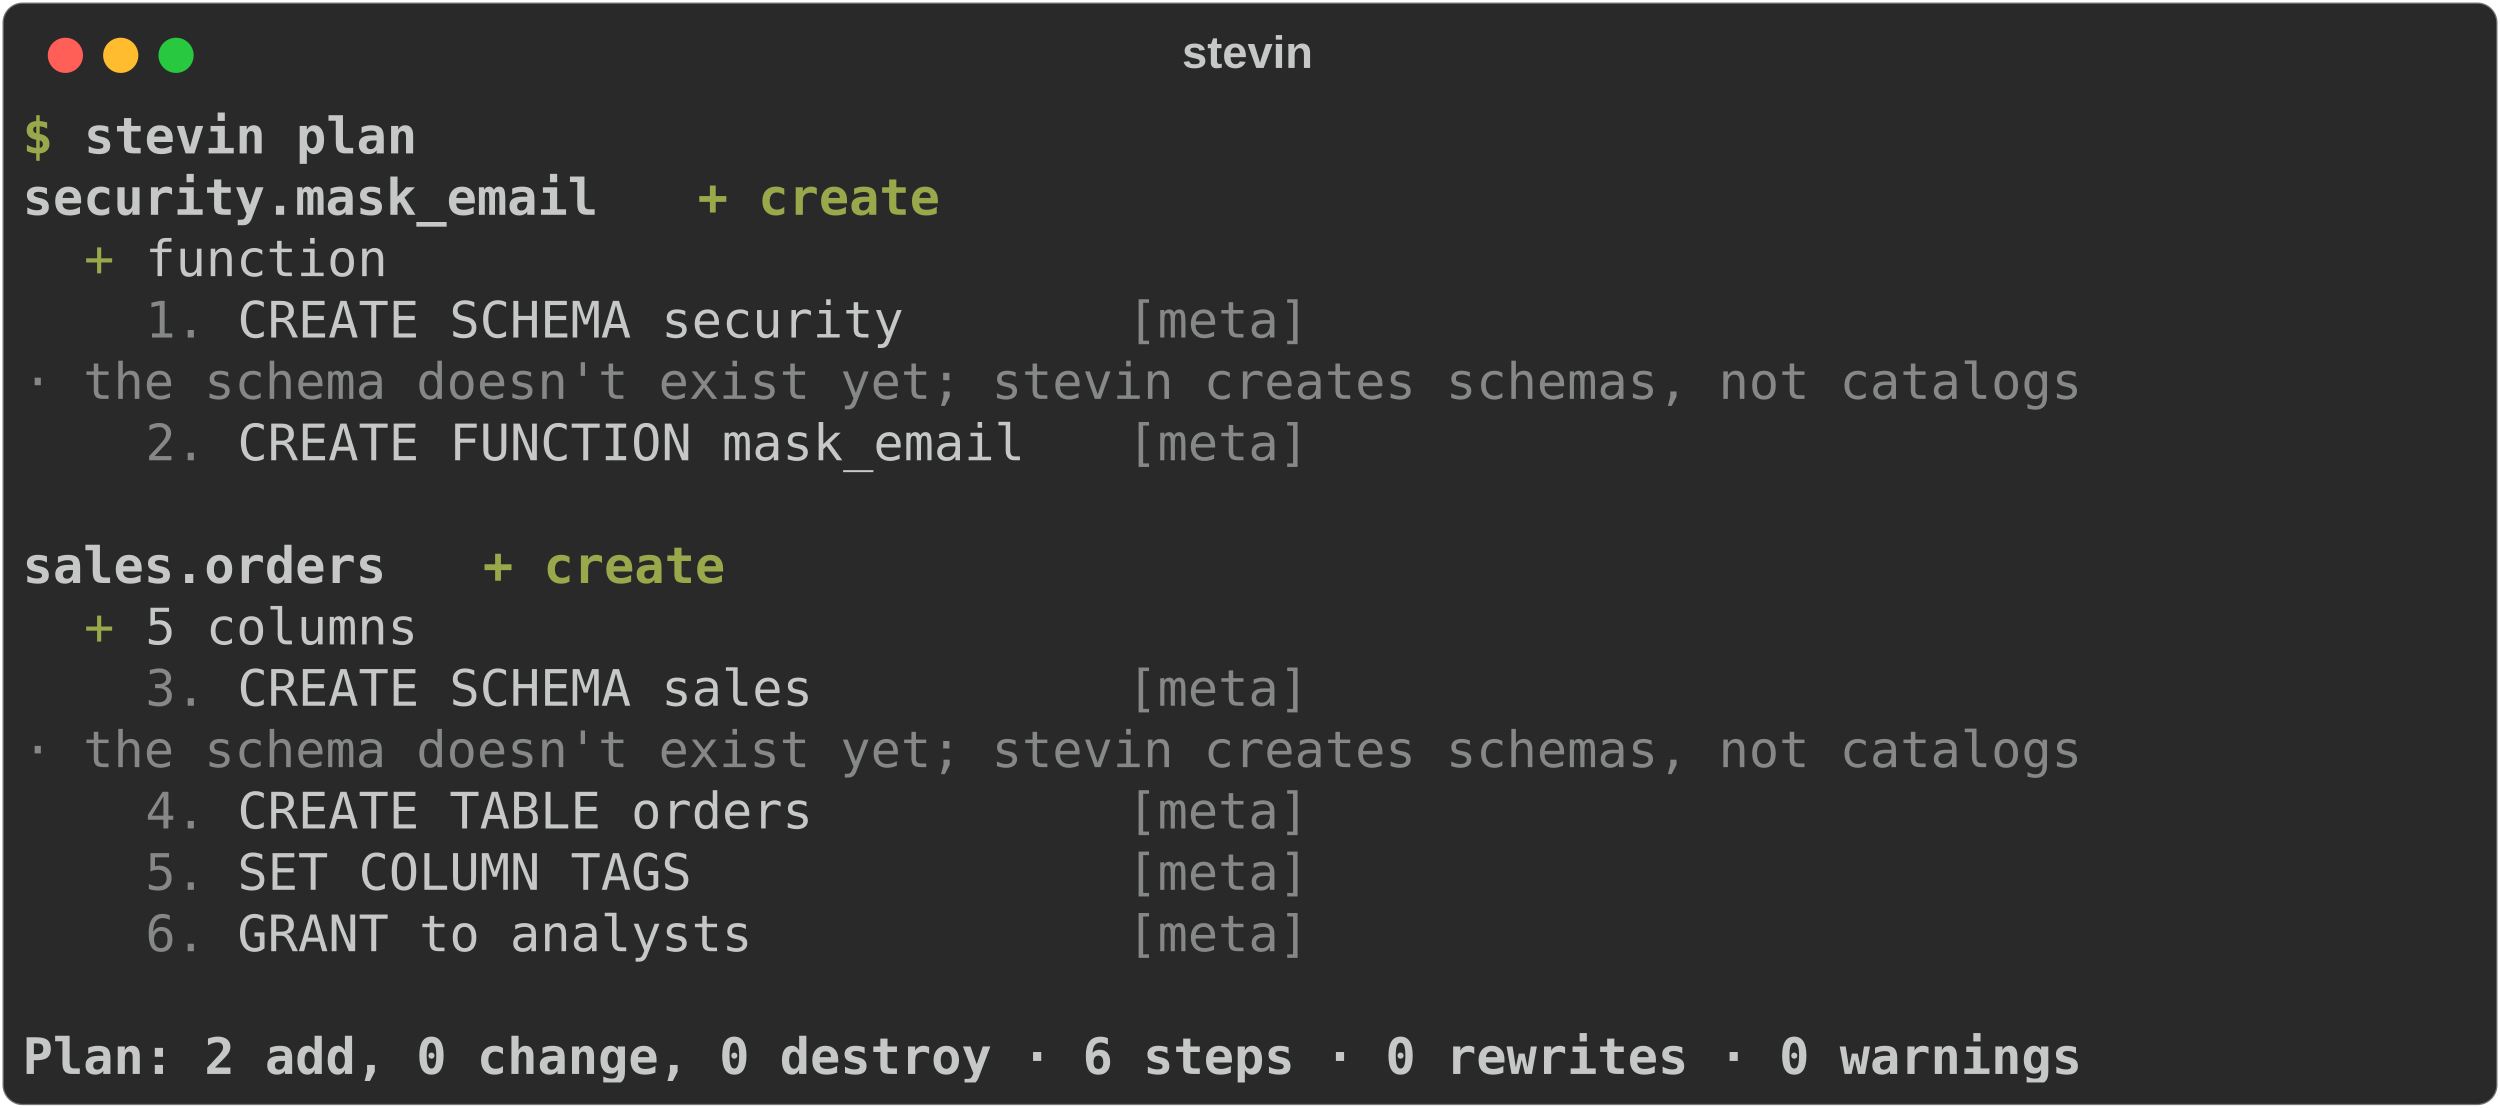
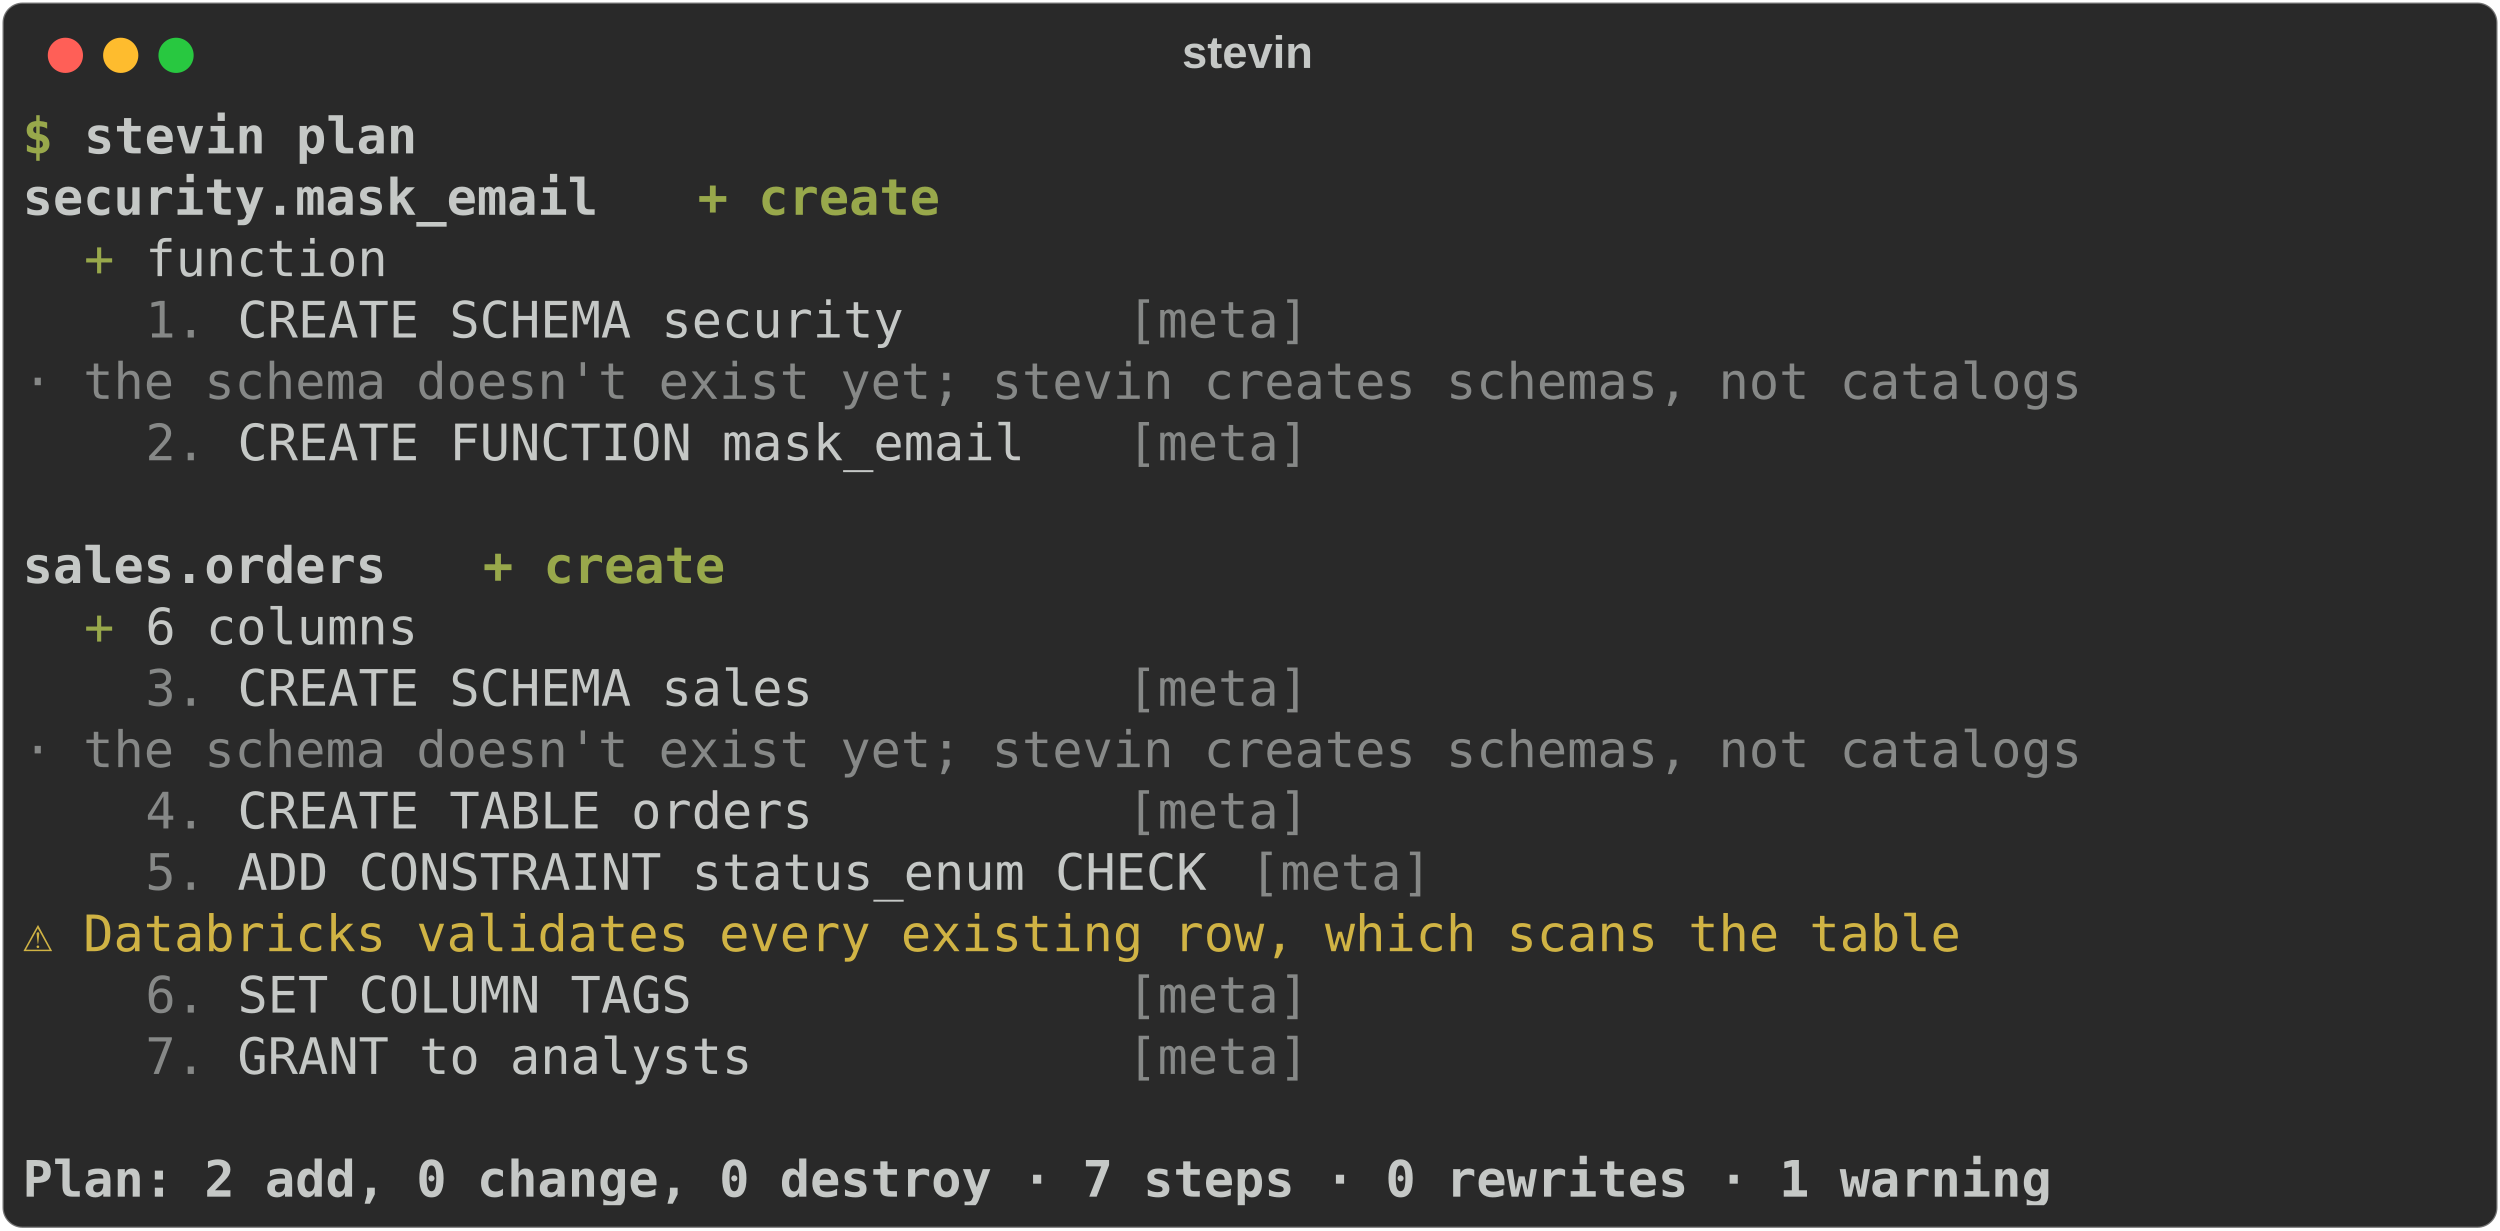
- <svg xmlns="http://www.w3.org/2000/svg" class="rich-terminal" viewBox="0 0 994 440.4">
+ <svg xmlns="http://www.w3.org/2000/svg" class="rich-terminal" viewBox="0 0 994 489.2">
  <style>

    @font-face {
        font-family: "Fira Code";
        src: local("FiraCode-Regular"),
                url("https://cdnjs.cloudflare.com/ajax/libs/firacode/6.2.0/woff2/FiraCode-Regular.woff2") format("woff2"),
                url("https://cdnjs.cloudflare.com/ajax/libs/firacode/6.2.0/woff/FiraCode-Regular.woff") format("woff");
        font-style: normal;
        font-weight: 400;
    }
    @font-face {
        font-family: "Fira Code";
        src: local("FiraCode-Bold"),
                url("https://cdnjs.cloudflare.com/ajax/libs/firacode/6.2.0/woff2/FiraCode-Bold.woff2") format("woff2"),
                url("https://cdnjs.cloudflare.com/ajax/libs/firacode/6.2.0/woff/FiraCode-Bold.woff") format("woff");
        font-style: bold;
        font-weight: 700;
    }

    .dp-feature-contract-matrix {
        font-family: Fira Code, monospace;
        font-size: 20px;
        line-height: 24.4px;
        font-variant-east-asian: full-width;
    }

    .dp-feature-contract-title {
        font-size: 18px;
        font-weight: bold;
        font-family: arial;
    }

    .dp-feature-contract-r1 { fill: #98a84b;font-weight: bold }
.dp-feature-contract-r2 { fill: #c5c8c6;font-weight: bold }
.dp-feature-contract-r3 { fill: #c5c8c6 }
.dp-feature-contract-r4 { fill: #98a84b }
.dp-feature-contract-r5 { fill: #868887 }
+ .dp-feature-contract-r6 { fill: #d0b344 }
    </style>
  <defs>
    <clipPath id="dp-feature-contract-clip-terminal">
-       <rect x="0" y="0" width="975.0" height="389.4" />
+       <rect x="0" y="0" width="975.0" height="438.2" />
    </clipPath>
    <clipPath id="dp-feature-contract-line-0">
      <rect x="0" y="1.5" width="976" height="24.65" />
    </clipPath>
    <clipPath id="dp-feature-contract-line-1">
      <rect x="0" y="25.9" width="976" height="24.65" />
    </clipPath>
    <clipPath id="dp-feature-contract-line-2">
      <rect x="0" y="50.3" width="976" height="24.65" />
    </clipPath>
    <clipPath id="dp-feature-contract-line-3">
      <rect x="0" y="74.7" width="976" height="24.65" />
    </clipPath>
    <clipPath id="dp-feature-contract-line-4">
      <rect x="0" y="99.1" width="976" height="24.65" />
    </clipPath>
    <clipPath id="dp-feature-contract-line-5">
      <rect x="0" y="123.5" width="976" height="24.65" />
    </clipPath>
    <clipPath id="dp-feature-contract-line-6">
      <rect x="0" y="147.9" width="976" height="24.65" />
    </clipPath>
    <clipPath id="dp-feature-contract-line-7">
      <rect x="0" y="172.3" width="976" height="24.65" />
    </clipPath>
    <clipPath id="dp-feature-contract-line-8">
      <rect x="0" y="196.7" width="976" height="24.65" />
    </clipPath>
    <clipPath id="dp-feature-contract-line-9">
      <rect x="0" y="221.1" width="976" height="24.65" />
    </clipPath>
    <clipPath id="dp-feature-contract-line-10">
      <rect x="0" y="245.5" width="976" height="24.65" />
    </clipPath>
    <clipPath id="dp-feature-contract-line-11">
      <rect x="0" y="269.9" width="976" height="24.65" />
    </clipPath>
    <clipPath id="dp-feature-contract-line-12">
      <rect x="0" y="294.3" width="976" height="24.65" />
    </clipPath>
    <clipPath id="dp-feature-contract-line-13">
      <rect x="0" y="318.7" width="976" height="24.65" />
    </clipPath>
    <clipPath id="dp-feature-contract-line-14">
      <rect x="0" y="343.1" width="976" height="24.65" />
    </clipPath>
+     <clipPath id="dp-feature-contract-line-15">
+       <rect x="0" y="367.5" width="976" height="24.65" />
+     </clipPath>
+     <clipPath id="dp-feature-contract-line-16">
+       <rect x="0" y="391.9" width="976" height="24.65" />
+     </clipPath>
  </defs>
-   <rect fill="#292929" stroke="rgba(255,255,255,0.35)" stroke-width="1" x="1" y="1" width="992" height="438.4" rx="8" />
+   <rect fill="#292929" stroke="rgba(255,255,255,0.35)" stroke-width="1" x="1" y="1" width="992" height="487.2" rx="8" />
  <text class="dp-feature-contract-title" fill="#c5c8c6" text-anchor="middle" x="496" y="27">stevin</text>
  <g transform="translate(26,22)">
    <circle cx="0" cy="0" r="7" fill="#ff5f57" />
    <circle cx="22" cy="0" r="7" fill="#febc2e" />
    <circle cx="44" cy="0" r="7" fill="#28c840" />
  </g>
  <g transform="translate(9, 41)" clip-path="url(#dp-feature-contract-clip-terminal)">
    <g class="dp-feature-contract-matrix">
      <text class="dp-feature-contract-r1" x="0" y="20" textLength="24.4" clip-path="url(#dp-feature-contract-line-0)">$ </text>
      <text class="dp-feature-contract-r2" x="24.4" y="20" textLength="134.2" clip-path="url(#dp-feature-contract-line-0)">stevin plan</text>
      <text class="dp-feature-contract-r3" x="976" y="20" textLength="12.2" clip-path="url(#dp-feature-contract-line-0)">
</text>
      <text class="dp-feature-contract-r2" x="0" y="44.4" textLength="268.4" clip-path="url(#dp-feature-contract-line-1)">security.mask_email   </text>
      <text class="dp-feature-contract-r1" x="268.4" y="44.4" textLength="97.6" clip-path="url(#dp-feature-contract-line-1)">+ create</text>
      <text class="dp-feature-contract-r3" x="976" y="44.4" textLength="12.2" clip-path="url(#dp-feature-contract-line-1)">
</text>
      <text class="dp-feature-contract-r4" x="24.4" y="68.8" textLength="24.4" clip-path="url(#dp-feature-contract-line-2)">+ </text>
      <text class="dp-feature-contract-r3" x="48.8" y="68.8" textLength="97.6" clip-path="url(#dp-feature-contract-line-2)">function</text>
      <text class="dp-feature-contract-r3" x="976" y="68.8" textLength="12.2" clip-path="url(#dp-feature-contract-line-2)">
</text>
      <text class="dp-feature-contract-r5" x="48.8" y="93.2" textLength="36.6" clip-path="url(#dp-feature-contract-line-3)">1. </text>
      <text class="dp-feature-contract-r3" x="85.4" y="93.2" textLength="353.8" clip-path="url(#dp-feature-contract-line-3)">CREATE SCHEMA security       </text>
      <text class="dp-feature-contract-r5" x="439.2" y="93.2" textLength="73.2" clip-path="url(#dp-feature-contract-line-3)">[meta]</text>
      <text class="dp-feature-contract-r3" x="976" y="93.2" textLength="12.2" clip-path="url(#dp-feature-contract-line-3)">
</text>
      <text class="dp-feature-contract-r5" x="0" y="117.6" textLength="915" clip-path="url(#dp-feature-contract-line-4)">       · the schema doesn't exist yet; stevin creates schemas, not catalogs</text>
      <text class="dp-feature-contract-r3" x="976" y="117.6" textLength="12.2" clip-path="url(#dp-feature-contract-line-4)">
</text>
      <text class="dp-feature-contract-r5" x="48.8" y="142" textLength="36.6" clip-path="url(#dp-feature-contract-line-5)">2. </text>
      <text class="dp-feature-contract-r3" x="85.4" y="142" textLength="353.8" clip-path="url(#dp-feature-contract-line-5)">CREATE FUNCTION mask_email   </text>
      <text class="dp-feature-contract-r5" x="439.2" y="142" textLength="73.2" clip-path="url(#dp-feature-contract-line-5)">[meta]</text>
      <text class="dp-feature-contract-r3" x="976" y="142" textLength="12.2" clip-path="url(#dp-feature-contract-line-5)">
</text>
      <text class="dp-feature-contract-r3" x="976" y="166.4" textLength="12.2" clip-path="url(#dp-feature-contract-line-6)">
</text>
      <text class="dp-feature-contract-r2" x="0" y="190.8" textLength="183" clip-path="url(#dp-feature-contract-line-7)">sales.orders   </text>
      <text class="dp-feature-contract-r1" x="183" y="190.8" textLength="97.6" clip-path="url(#dp-feature-contract-line-7)">+ create</text>
      <text class="dp-feature-contract-r3" x="976" y="190.8" textLength="12.2" clip-path="url(#dp-feature-contract-line-7)">
</text>
      <text class="dp-feature-contract-r4" x="24.4" y="215.2" textLength="24.4" clip-path="url(#dp-feature-contract-line-8)">+ </text>
-       <text class="dp-feature-contract-r3" x="48.8" y="215.2" textLength="109.8" clip-path="url(#dp-feature-contract-line-8)">5 columns</text>
+       <text class="dp-feature-contract-r3" x="48.8" y="215.2" textLength="109.8" clip-path="url(#dp-feature-contract-line-8)">6 columns</text>
      <text class="dp-feature-contract-r3" x="976" y="215.2" textLength="12.2" clip-path="url(#dp-feature-contract-line-8)">
</text>
      <text class="dp-feature-contract-r5" x="48.8" y="239.6" textLength="36.6" clip-path="url(#dp-feature-contract-line-9)">3. </text>
      <text class="dp-feature-contract-r3" x="85.4" y="239.6" textLength="353.8" clip-path="url(#dp-feature-contract-line-9)">CREATE SCHEMA sales          </text>
      <text class="dp-feature-contract-r5" x="439.2" y="239.6" textLength="73.2" clip-path="url(#dp-feature-contract-line-9)">[meta]</text>
      <text class="dp-feature-contract-r3" x="976" y="239.6" textLength="12.2" clip-path="url(#dp-feature-contract-line-9)">
</text>
      <text class="dp-feature-contract-r5" x="0" y="264" textLength="915" clip-path="url(#dp-feature-contract-line-10)">       · the schema doesn't exist yet; stevin creates schemas, not catalogs</text>
      <text class="dp-feature-contract-r3" x="976" y="264" textLength="12.2" clip-path="url(#dp-feature-contract-line-10)">
</text>
      <text class="dp-feature-contract-r5" x="48.8" y="288.4" textLength="36.6" clip-path="url(#dp-feature-contract-line-11)">4. </text>
      <text class="dp-feature-contract-r3" x="85.4" y="288.4" textLength="353.8" clip-path="url(#dp-feature-contract-line-11)">CREATE TABLE orders          </text>
      <text class="dp-feature-contract-r5" x="439.2" y="288.4" textLength="73.2" clip-path="url(#dp-feature-contract-line-11)">[meta]</text>
      <text class="dp-feature-contract-r3" x="976" y="288.4" textLength="12.2" clip-path="url(#dp-feature-contract-line-11)">
</text>
      <text class="dp-feature-contract-r5" x="48.8" y="312.8" textLength="36.6" clip-path="url(#dp-feature-contract-line-12)">5. </text>
-       <text class="dp-feature-contract-r3" x="85.4" y="312.8" textLength="353.8" clip-path="url(#dp-feature-contract-line-12)">SET COLUMN TAGS              </text>
-       <text class="dp-feature-contract-r5" x="439.2" y="312.8" textLength="73.2" clip-path="url(#dp-feature-contract-line-12)">[meta]</text>
+       <text class="dp-feature-contract-r3" x="85.4" y="312.8" textLength="402.6" clip-path="url(#dp-feature-contract-line-12)">ADD CONSTRAINT status_enum CHECK </text>
+       <text class="dp-feature-contract-r5" x="488" y="312.8" textLength="73.2" clip-path="url(#dp-feature-contract-line-12)">[meta]</text>
      <text class="dp-feature-contract-r3" x="976" y="312.8" textLength="12.2" clip-path="url(#dp-feature-contract-line-12)">
</text>
-       <text class="dp-feature-contract-r5" x="48.8" y="337.2" textLength="36.6" clip-path="url(#dp-feature-contract-line-13)">6. </text>
-       <text class="dp-feature-contract-r3" x="85.4" y="337.2" textLength="353.8" clip-path="url(#dp-feature-contract-line-13)">GRANT to analysts            </text>
-       <text class="dp-feature-contract-r5" x="439.2" y="337.2" textLength="73.2" clip-path="url(#dp-feature-contract-line-13)">[meta]</text>
+       <text class="dp-feature-contract-r6" x="0" y="337.2" textLength="866.2" clip-path="url(#dp-feature-contract-line-13)">       ⚠ Databricks validates every existing row, which scans the table</text>
      <text class="dp-feature-contract-r3" x="976" y="337.2" textLength="12.2" clip-path="url(#dp-feature-contract-line-13)">
</text>
+       <text class="dp-feature-contract-r5" x="48.8" y="361.6" textLength="36.6" clip-path="url(#dp-feature-contract-line-14)">6. </text>
+       <text class="dp-feature-contract-r3" x="85.4" y="361.6" textLength="353.8" clip-path="url(#dp-feature-contract-line-14)">SET COLUMN TAGS              </text>
+       <text class="dp-feature-contract-r5" x="439.2" y="361.6" textLength="73.2" clip-path="url(#dp-feature-contract-line-14)">[meta]</text>
      <text class="dp-feature-contract-r3" x="976" y="361.6" textLength="12.2" clip-path="url(#dp-feature-contract-line-14)">
</text>
-       <text class="dp-feature-contract-r2" x="0" y="386" textLength="829.6" clip-path="url(#dp-feature-contract-line-15)">Plan: 2 add, 0 change, 0 destroy · 6 steps · 0 rewrites · 0 warnings</text>
+       <text class="dp-feature-contract-r5" x="48.8" y="386" textLength="36.6" clip-path="url(#dp-feature-contract-line-15)">7. </text>
+       <text class="dp-feature-contract-r3" x="85.4" y="386" textLength="353.8" clip-path="url(#dp-feature-contract-line-15)">GRANT to analysts            </text>
+       <text class="dp-feature-contract-r5" x="439.2" y="386" textLength="73.2" clip-path="url(#dp-feature-contract-line-15)">[meta]</text>
      <text class="dp-feature-contract-r3" x="976" y="386" textLength="12.2" clip-path="url(#dp-feature-contract-line-15)">
+ </text>
+       <text class="dp-feature-contract-r3" x="976" y="410.4" textLength="12.2" clip-path="url(#dp-feature-contract-line-16)">
+ </text>
+       <text class="dp-feature-contract-r2" x="0" y="434.8" textLength="817.4" clip-path="url(#dp-feature-contract-line-17)">Plan: 2 add, 0 change, 0 destroy · 7 steps · 0 rewrites · 1 warning</text>
+       <text class="dp-feature-contract-r3" x="976" y="434.8" textLength="12.2" clip-path="url(#dp-feature-contract-line-17)">
</text>
    </g>
  </g>
</svg>
